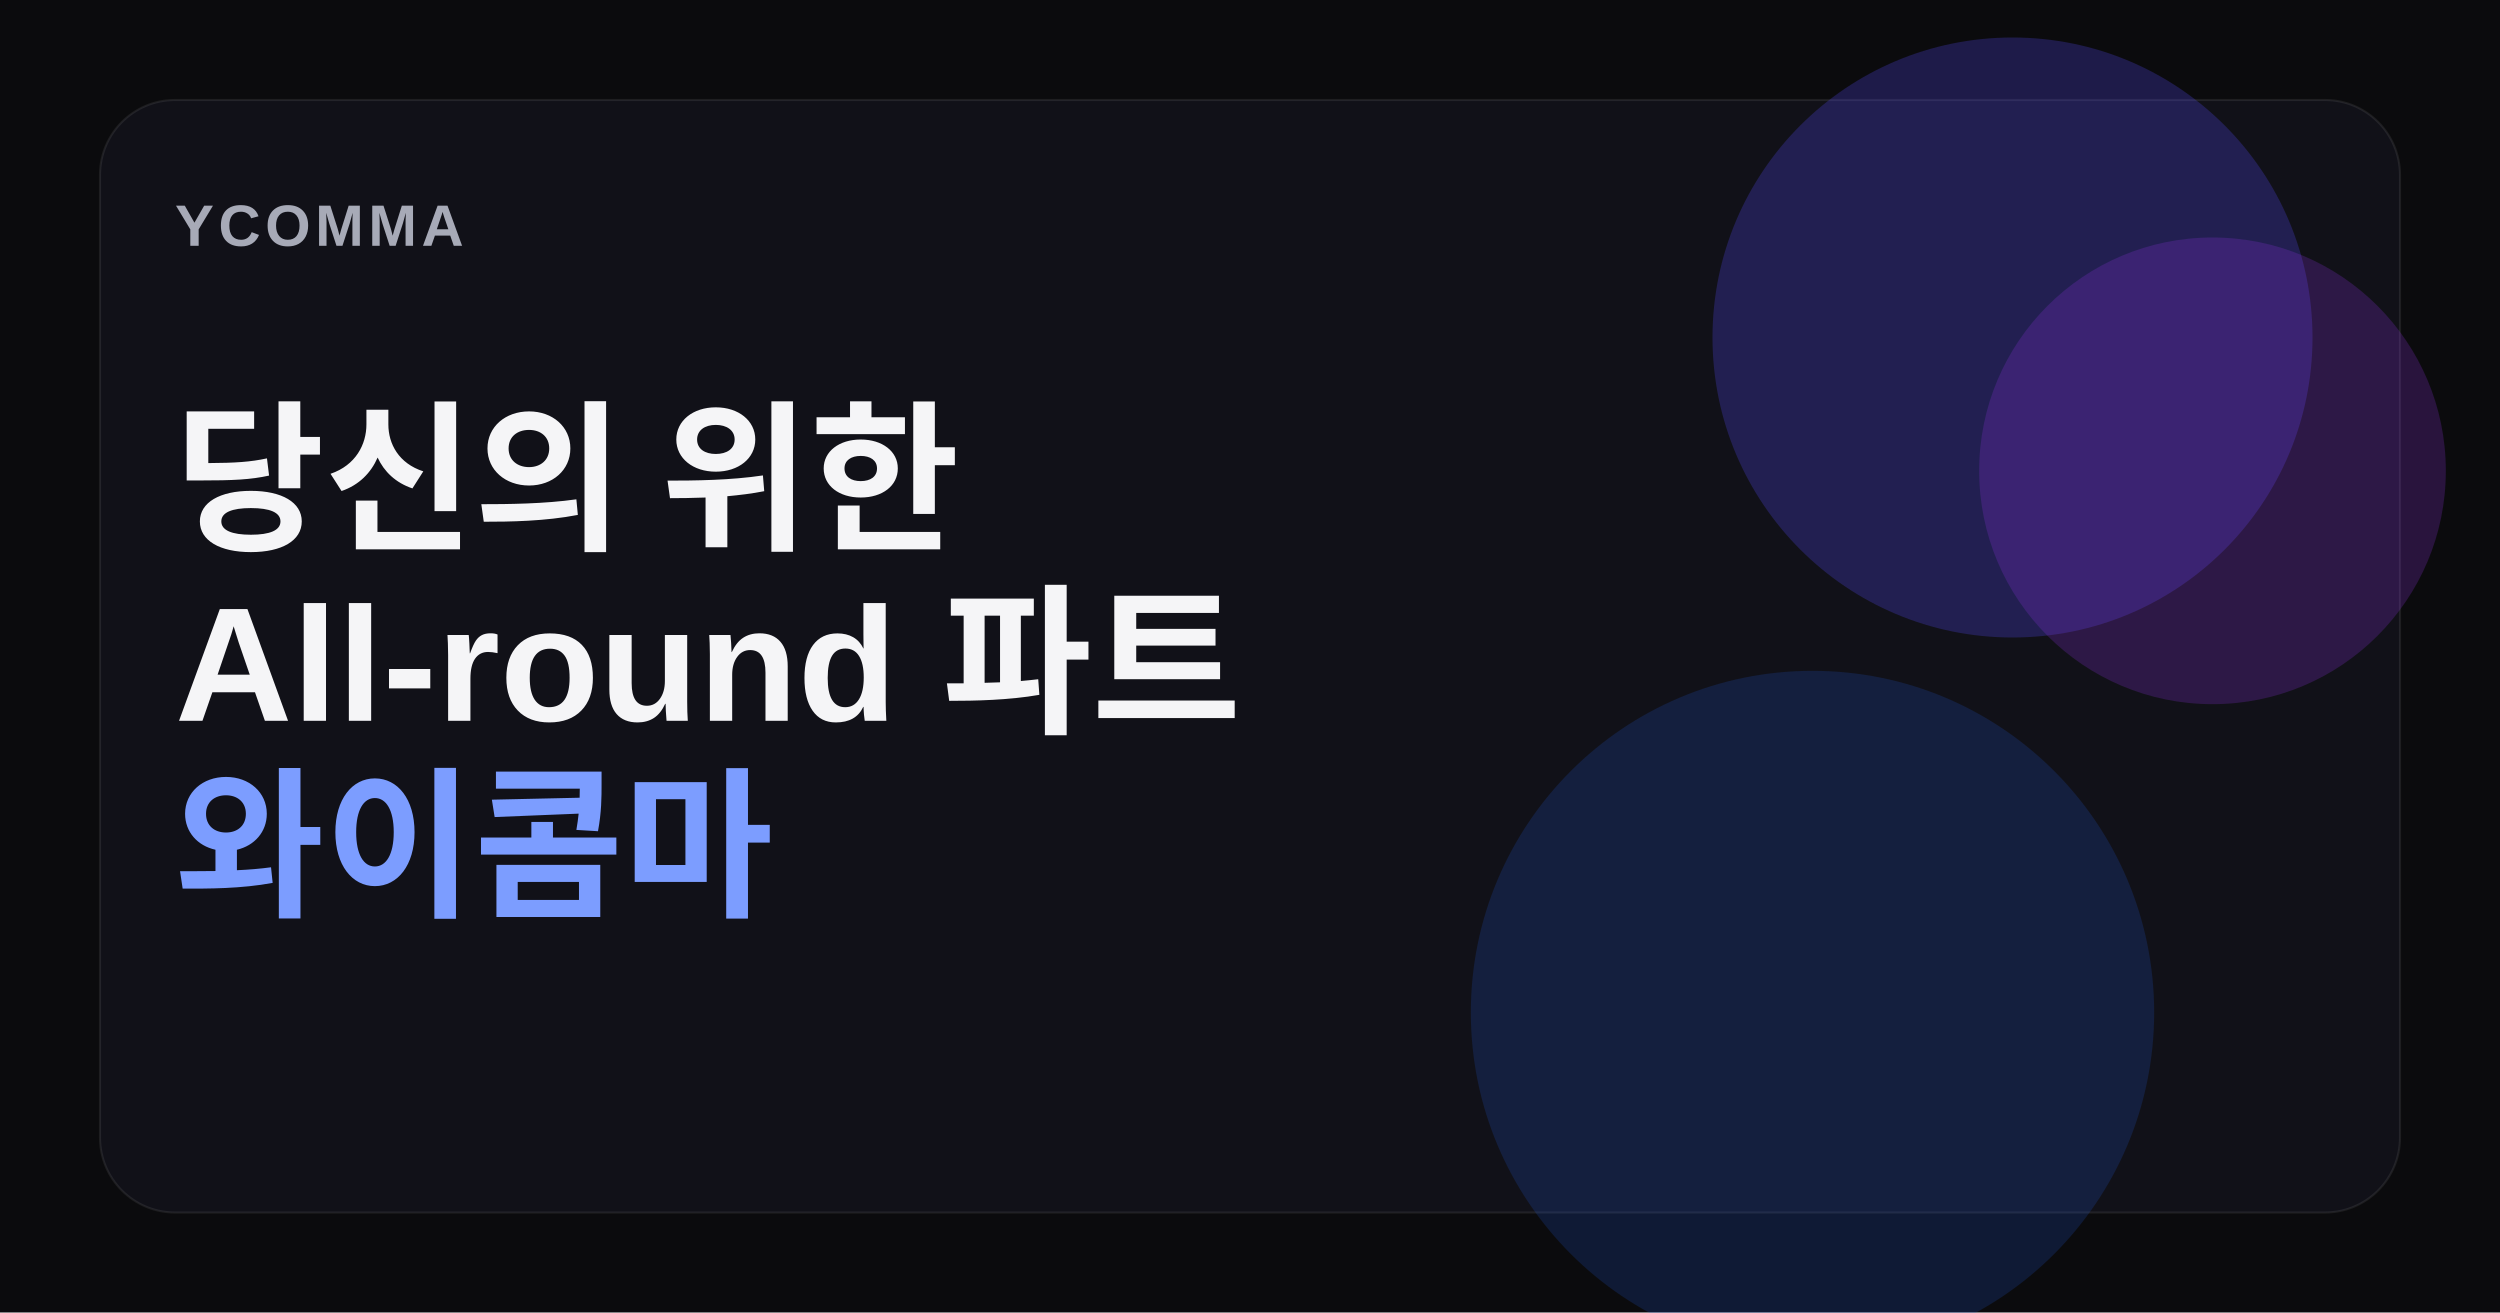
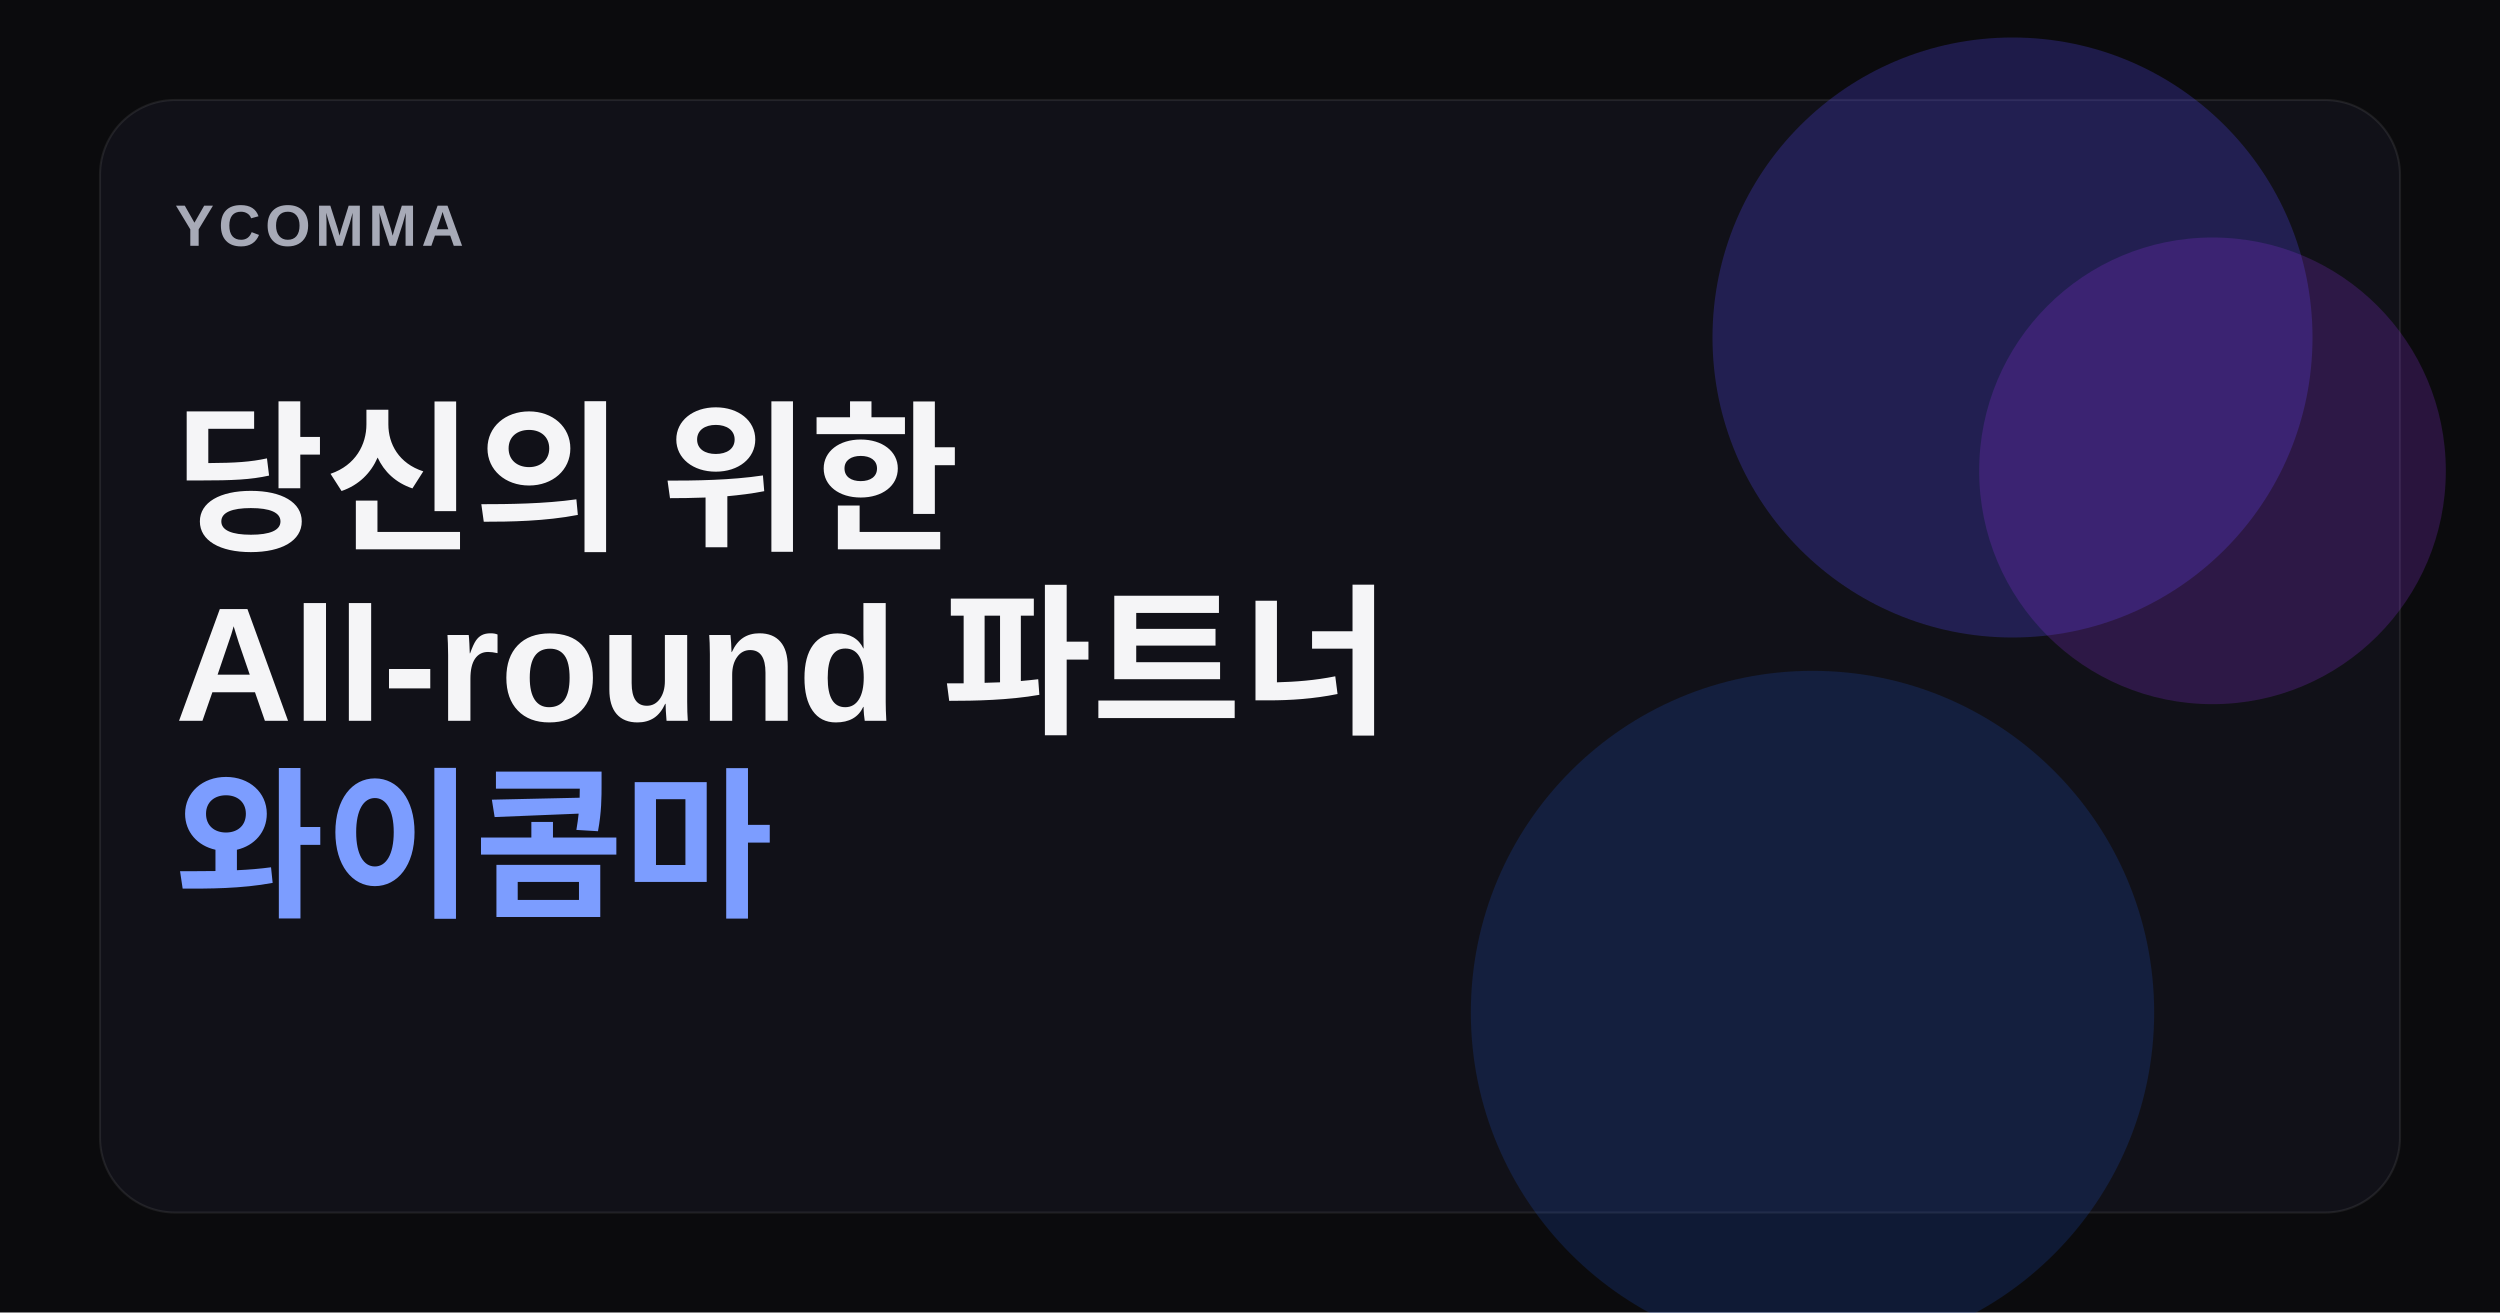
<svg xmlns="http://www.w3.org/2000/svg" width="1200" height="630" viewBox="0 0 1200 630" fill="none">
  <rect width="1200" height="630" fill="#0B0B0D" />
  <rect x="48" y="48" width="1104" height="534" rx="36" fill="#111118" stroke="rgba(255,255,255,0.08)" />
  <circle cx="966" cy="162" r="144" fill="#4F46E5" fill-opacity="0.28" />
  <circle cx="1062" cy="226" r="112" fill="#9333EA" fill-opacity="0.22" />
  <circle cx="870" cy="486" r="164" fill="#2563EB" fill-opacity="0.18" />
  <text x="84" y="118" fill="#A7AAB7" font-family="Arial, sans-serif" font-size="28" font-weight="700" letter-spacing="2.2">YCOMMA</text>
  <text x="84" y="258" fill="#F5F5F7" font-family="Arial, sans-serif" font-size="78" font-weight="700">당신의 위한</text>
-   <text x="84" y="346" fill="#F5F5F7" font-family="Arial, sans-serif" font-size="78" font-weight="700">All-round 파트</text>
+   <text x="84" y="346" fill="#F5F5F7" font-family="Arial, sans-serif" font-size="78" font-weight="700">All-round 파트너</text>
  <text x="84" y="434" fill="#7C9DFF" font-family="Arial, sans-serif" font-size="78" font-weight="700">와이콤마</text>
</svg>
